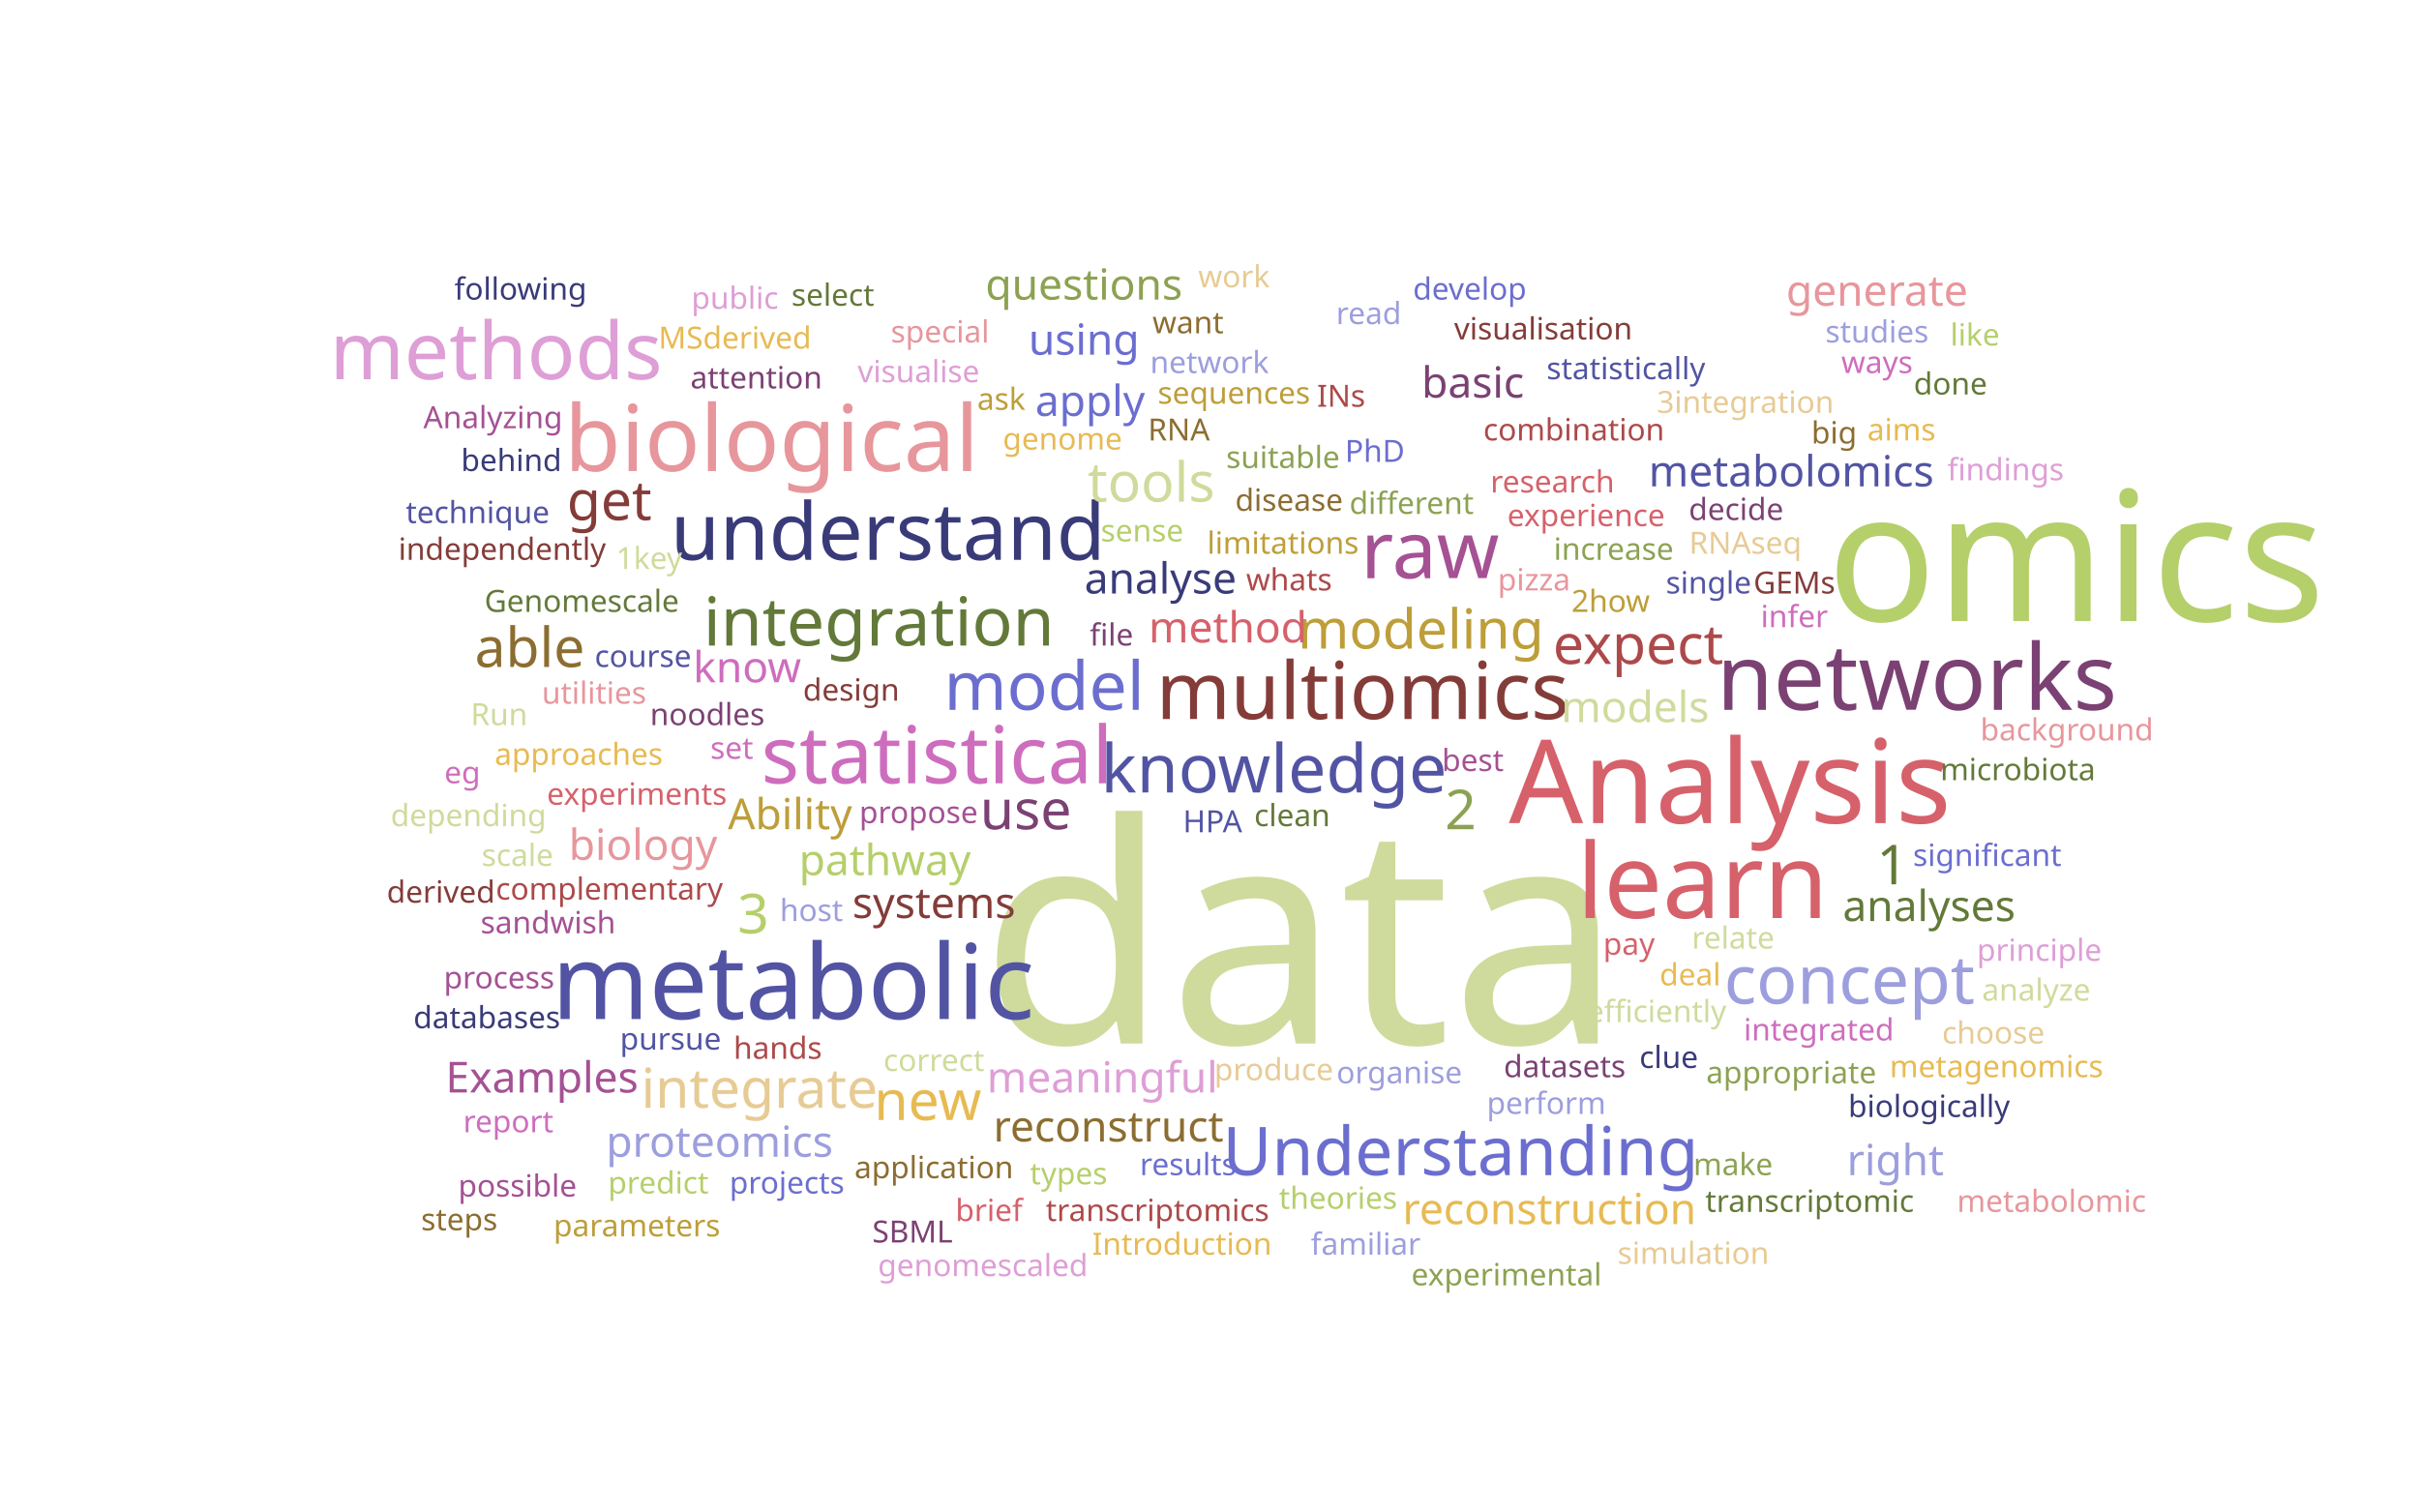
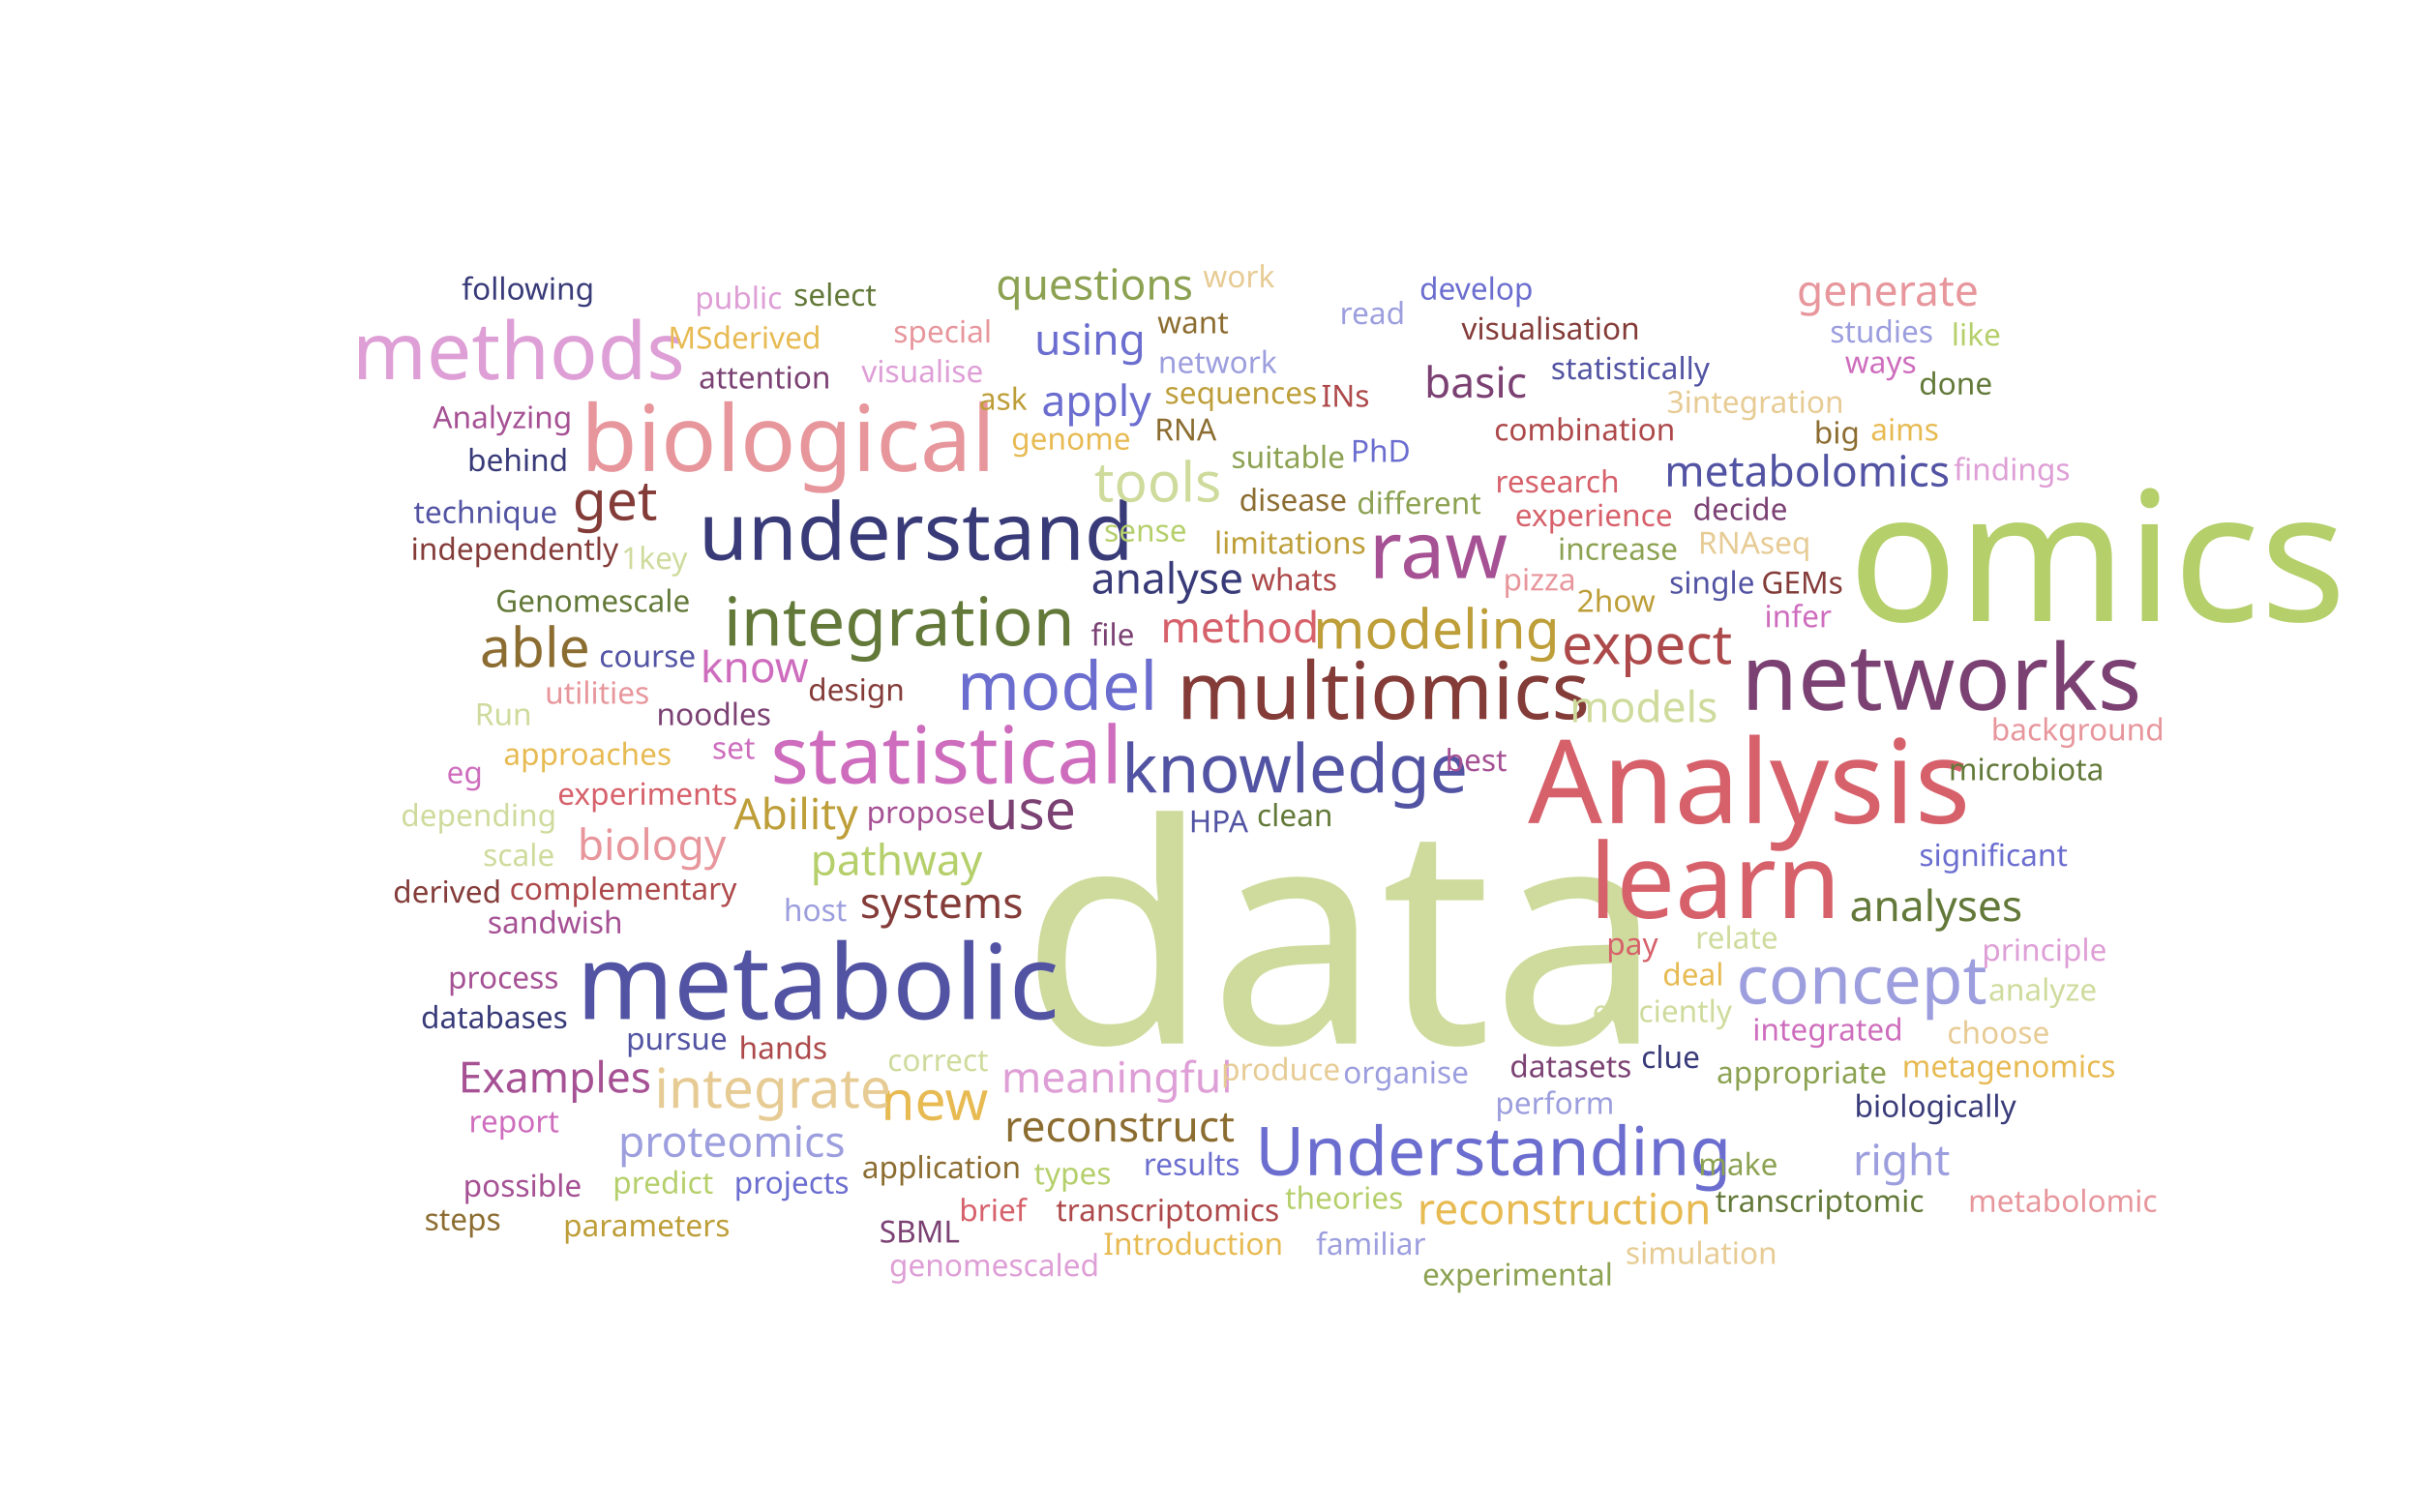
- <svg xmlns="http://www.w3.org/2000/svg" width="960" height="600" version="1.1">
-   <g />
+ <svg xmlns="http://www.w3.org/2000/svg" version="1.1" id="Layer_1" x="0px" y="0px" viewBox="0 0 960 600" style="enable-background:new 0 0 960 600;" xml:space="preserve">
+   <style type="text/css">
+ 	.st0{fill:#CEDB9C;}
+ 	.st1{font-family:'Impact';}
+ 	.st2{font-size:121.519px;}
+ 	.st3{fill:#6B6ECF;}
+ 	.st4{font-size:26.734px;}
+ 	.st5{fill:#9C9EDE;}
+ 	.st6{font-size:12.152px;}
+ 	.st7{fill:#637939;}
+ 	.st8{fill:#B5CF6B;}
+ 	.st9{font-size:71.696px;}
+ 	.st10{fill:#8C6D31;}
+ 	.st11{fill:#E7BA52;}
+ 	.st12{fill:#843C39;}
+ 	.st13{font-size:31.595px;}
+ 	.st14{fill:#D6616B;}
+ 	.st15{font-size:46.177px;}
+ 	.st16{fill:#E7969C;}
+ 	.st17{font-size:17.013px;}
+ 	.st18{fill:#7B4173;}
+ 	.st19{fill:#CE6DBD;}
+ 	.st20{fill:#5254A3;}
+ 	.st21{font-size:41.316px;}
+ 	.st22{font-size:36.456px;}
+ 	.st23{fill:#A55194;}
+ 	.st24{fill:#DE9ED6;}
+ 	.st25{fill:#393B79;}
+ 	.st26{font-size:21.873px;}
+ 	.st27{fill:#BD9E39;}
+ 	.st28{fill:#E7CB94;}
+ 	.st29{fill:#AD494A;}
+ 	.st30{fill:#8CA252;}
+ </style>
  <g transform="translate(480,300)scale(1.21519,1.21519)">
-     <text text-anchor="middle" transform="translate(30,94)" style="font-size: 100px; font-family: Impact; fill: rgb(206, 219, 156);">data</text>
-     <text text-anchor="middle" transform="translate(-54,-15)" style="font-size: 22px; font-family: Impact; fill: rgb(107, 110, 207);">model</text>
-     <text text-anchor="middle" transform="translate(0,-125)" style="font-size: 10px; font-family: Impact; fill: rgb(156, 158, 222);">network</text>
-     <text text-anchor="middle" transform="translate(-108,-36)" style="font-size: 22px; font-family: Impact; fill: rgb(99, 121, 57);">integration</text>
-     <text text-anchor="middle" transform="translate(283,-44)" style="font-size: 59px; font-family: Impact; fill: rgb(181, 207, 107);">omics</text>
-     <text text-anchor="middle" transform="translate(204,-102)" style="font-size: 10px; font-family: Impact; fill: rgb(140, 109, 49);">big</text>
-     <text text-anchor="middle" transform="translate(-48,-100)" style="font-size: 10px; font-family: Impact; fill: rgb(231, 186, 82);">genome</text>
-     <text text-anchor="middle" transform="translate(50,-12)" style="font-size: 26px; font-family: Impact; fill: rgb(132, 60, 57);">multiomics</text>
-     <text text-anchor="middle" transform="translate(170,22)" style="font-size: 38px; font-family: Impact; fill: rgb(214, 97, 107);">Analysis</text>
-     <text text-anchor="middle" transform="translate(-185,34)" style="font-size: 14px; font-family: Impact; fill: rgb(231, 150, 156);">biology</text>
-     <text text-anchor="middle" transform="translate(116,105)" style="font-size: 10px; font-family: Impact; fill: rgb(123, 65, 115);">datasets</text>
-     <text text-anchor="middle" transform="translate(199,93)" style="font-size: 10px; font-family: Impact; fill: rgb(206, 109, 189);">integrated</text>
-     <text text-anchor="middle" transform="translate(-136,86)" style="font-size: 34px; font-family: Impact; fill: rgb(82, 84, 163);">metabolic</text>
-     <text text-anchor="middle" transform="translate(196,149)" style="font-size: 10px; font-family: Impact; fill: rgb(99, 121, 57);">transcriptomic</text>
-     <text text-anchor="middle" transform="translate(257,105)" style="font-size: 10px; font-family: Impact; fill: rgb(231, 186, 82);">metagenomics</text>
-     <text text-anchor="middle" transform="translate(-160,131)" style="font-size: 14px; font-family: Impact; fill: rgb(156, 158, 222);">proteomics</text>
-     <text text-anchor="middle" transform="translate(-226,36)" style="font-size: 10px; font-family: Impact; fill: rgb(206, 219, 156);">scale</text>
-     <text text-anchor="middle" transform="translate(-90,53)" style="font-size: 14px; font-family: Impact; fill: rgb(132, 60, 57);">systems</text>
-     <text text-anchor="middle" transform="translate(161,53)rotate(0)" style="font-size: 34px; font-family: Impact; fill: rgb(214, 97, 107);">learn</text>
-     <text text-anchor="middle" transform="translate(-143,-93)rotate(0)" style="font-size: 30px; font-family: Impact; fill: rgb(231, 150, 156);">biological</text>
-     <text text-anchor="middle" transform="translate(231,-15)rotate(0)" style="font-size: 30px; font-family: Impact; fill: rgb(123, 65, 115);">networks</text>
-     <text text-anchor="middle" transform="translate(72,-58)rotate(0)" style="font-size: 26px; font-family: Impact; fill: rgb(165, 81, 148);">raw</text>
-     <text text-anchor="middle" transform="translate(-89,9)rotate(0)" style="font-size: 26px; font-family: Impact; fill: rgb(206, 109, 189);">statistical</text>
-     <text text-anchor="middle" transform="translate(-233,-123)rotate(0)" style="font-size: 26px; font-family: Impact; fill: rgb(222, 158, 214);">methods</text>
-     <text text-anchor="middle" transform="translate(-105,-64)rotate(0)" style="font-size: 26px; font-family: Impact; fill: rgb(57, 59, 121);">understand</text>
-     <text text-anchor="middle" transform="translate(140,87)rotate(0)" style="font-size: 26px; font-family: Impact; fill: rgb(82, 84, 163);" />
-     <text text-anchor="middle" transform="translate(21,12)rotate(0)" style="font-size: 22px; font-family: Impact; fill: rgb(82, 84, 163);">knowledge</text>
-     <text text-anchor="middle" transform="translate(82,137)rotate(0)" style="font-size: 22px; font-family: Impact; fill: rgb(107, 110, 207);">Understanding</text>
-     <text text-anchor="middle" transform="translate(209,81)rotate(0)" style="font-size: 22px; font-family: Impact; fill: rgb(156, 158, 222);">concept</text>
-     <text text-anchor="middle" transform="translate(223,42)rotate(0)" style="font-size: 18px; font-family: Impact; fill: rgb(99, 121, 57);">1</text>
-     <text text-anchor="middle" transform="translate(82,24)rotate(0)" style="font-size: 18px; font-family: Impact; fill: rgb(140, 162, 82);">2</text>
-     <text text-anchor="middle" transform="translate(-149,58)rotate(0)" style="font-size: 18px; font-family: Impact; fill: rgb(181, 207, 107);">3</text>
-     <text text-anchor="middle" transform="translate(-19,-83)rotate(0)" style="font-size: 18px; font-family: Impact; fill: rgb(206, 219, 156);">tools</text>
-     <text text-anchor="middle" transform="translate(-222,-29)rotate(0)" style="font-size: 18px; font-family: Impact; fill: rgb(140, 109, 49);">able</text>
-     <text text-anchor="middle" transform="translate(-60,24)rotate(0)" style="font-size: 18px; font-family: Impact; fill: rgb(123, 65, 115);">use</text>
-     <text text-anchor="middle" transform="translate(69,-35)rotate(0)" style="font-size: 18px; font-family: Impact; fill: rgb(189, 158, 57);">modeling</text>
-     <text text-anchor="middle" transform="translate(-92,119)rotate(0)" style="font-size: 18px; font-family: Impact; fill: rgb(231, 186, 82);">new</text>
-     <text text-anchor="middle" transform="translate(-147,115)rotate(0)" style="font-size: 18px; font-family: Impact; fill: rgb(231, 203, 148);">integrate</text>
-     <text text-anchor="middle" transform="translate(-196,-77)rotate(0)" style="font-size: 18px; font-family: Impact; fill: rgb(132, 60, 57);">get</text>
-     <text text-anchor="middle" transform="translate(140,-30)rotate(0)" style="font-size: 18px; font-family: Impact; fill: rgb(173, 73, 74);">expect</text>
-     <text text-anchor="middle" transform="translate(6,-37)rotate(0)" style="font-size: 14px; font-family: Impact; fill: rgb(214, 97, 107);">method</text>
-     <text text-anchor="middle" transform="translate(218,-147)rotate(0)" style="font-size: 14px; font-family: Impact; fill: rgb(231, 150, 156);">generate</text>
-     <text text-anchor="middle" transform="translate(86,-117)rotate(0)" style="font-size: 14px; font-family: Impact; fill: rgb(123, 65, 115);">basic</text>
-     <text text-anchor="middle" transform="translate(-218,110)rotate(0)" style="font-size: 14px; font-family: Impact; fill: rgb(165, 81, 148);">Examples</text>
-     <text text-anchor="middle" transform="translate(-151,-24)rotate(0)" style="font-size: 14px; font-family: Impact; fill: rgb(206, 109, 189);">know</text>
-     <text text-anchor="middle" transform="translate(-35,110)rotate(0)" style="font-size: 14px; font-family: Impact; fill: rgb(222, 158, 214);">meaningful</text>
-     <text text-anchor="middle" transform="translate(-16,-53)rotate(0)" style="font-size: 14px; font-family: Impact; fill: rgb(57, 59, 121);">analyse</text>
-     <text text-anchor="middle" transform="translate(-41,-131)rotate(0)" style="font-size: 14px; font-family: Impact; fill: rgb(107, 110, 207);">using</text>
-     <text text-anchor="middle" transform="translate(190,-88)rotate(0)" style="font-size: 14px; font-family: Impact; fill: rgb(82, 84, 163);">metabolomics</text>
-     <text text-anchor="middle" transform="translate(-39,-111)rotate(0)" style="font-size: 14px; font-family: Impact; fill: rgb(107, 110, 207);">apply</text>
-     <text text-anchor="middle" transform="translate(224,137)rotate(0)" style="font-size: 14px; font-family: Impact; fill: rgb(156, 158, 222);">right</text>
-     <text text-anchor="middle" transform="translate(235,54)rotate(0)" style="font-size: 14px; font-family: Impact; fill: rgb(99, 121, 57);">analyses</text>
-     <text text-anchor="middle" transform="translate(-41,-149)rotate(0)" style="font-size: 14px; font-family: Impact; fill: rgb(140, 162, 82);">questions</text>
-     <text text-anchor="middle" transform="translate(-106,39)rotate(0)" style="font-size: 14px; font-family: Impact; fill: rgb(181, 207, 107);">pathway</text>
-     <text text-anchor="middle" transform="translate(139,-11)rotate(0)" style="font-size: 14px; font-family: Impact; fill: rgb(206, 219, 156);">models</text>
-     <text text-anchor="middle" transform="translate(-33,126)rotate(0)" style="font-size: 14px; font-family: Impact; fill: rgb(140, 109, 49);">reconstruct</text>
-     <text text-anchor="middle" transform="translate(-137,24)rotate(0)" style="font-size: 14px; font-family: Impact; fill: rgb(189, 158, 57);">Ability</text>
-     <text text-anchor="middle" transform="translate(111,153)rotate(0)" style="font-size: 14px; font-family: Impact; fill: rgb(231, 186, 82);">reconstruction</text>
-     <text text-anchor="middle" transform="translate(256,94)rotate(0)" style="font-size: 10px; font-family: Impact; fill: rgb(231, 203, 148);">choose</text>
-     <text text-anchor="middle" transform="translate(109,-136)rotate(0)" style="font-size: 10px; font-family: Impact; fill: rgb(132, 60, 57);">visualisation</text>
-     <text text-anchor="middle" transform="translate(-141,99)rotate(0)" style="font-size: 10px; font-family: Impact; fill: rgb(173, 73, 74);">hands</text>
-     <text text-anchor="middle" transform="translate(123,-75)rotate(0)" style="font-size: 10px; font-family: Impact; fill: rgb(214, 97, 107);">experience</text>
-     <text text-anchor="middle" transform="translate(106,-54)rotate(0)" style="font-size: 10px; font-family: Impact; fill: rgb(231, 150, 156);">pizza</text>
-     <text text-anchor="middle" transform="translate(-164,-10)rotate(0)" style="font-size: 10px; font-family: Impact; fill: rgb(123, 65, 115);">noodles</text>
-     <text text-anchor="middle" transform="translate(-216,58)rotate(0)" style="font-size: 10px; font-family: Impact; fill: rgb(165, 81, 148);">sandwish</text>
-     <text text-anchor="middle" transform="translate(191,-42)rotate(0)" style="font-size: 10px; font-family: Impact; fill: rgb(206, 109, 189);">infer</text>
-     <text text-anchor="middle" transform="translate(260,-90)rotate(0)" style="font-size: 10px; font-family: Impact; fill: rgb(222, 158, 214);">findings</text>
-     <text text-anchor="middle" transform="translate(235,118)rotate(0)" style="font-size: 10px; font-family: Impact; fill: rgb(57, 59, 121);">biologically</text>
-     <text text-anchor="middle" transform="translate(136,-123)rotate(0)" style="font-size: 10px; font-family: Impact; fill: rgb(82, 84, 163);">statistically</text>
-     <text text-anchor="middle" transform="translate(254,36)rotate(0)" style="font-size: 10px; font-family: Impact; fill: rgb(107, 110, 207);">significant</text>
-     <text text-anchor="middle" transform="translate(218,-135)rotate(0)" style="font-size: 10px; font-family: Impact; fill: rgb(156, 158, 222);">studies</text>
-     <text text-anchor="middle" transform="translate(242,-118)rotate(0)" style="font-size: 10px; font-family: Impact; fill: rgb(99, 121, 57);">done</text>
-     <text text-anchor="middle" transform="translate(132,-64)rotate(0)" style="font-size: 10px; font-family: Impact; fill: rgb(140, 162, 82);">increase</text>
-     <text text-anchor="middle" transform="translate(42,148)rotate(0)" style="font-size: 10px; font-family: Impact; fill: rgb(181, 207, 107);">theories</text>
-     <text text-anchor="middle" transform="translate(-90,103)rotate(0)" style="font-size: 10px; font-family: Impact; fill: rgb(206, 219, 156);">correct</text>
-     <text text-anchor="middle" transform="translate(-90,138)rotate(0)" style="font-size: 10px; font-family: Impact; fill: rgb(140, 109, 49);">application</text>
-     <text text-anchor="middle" transform="translate(-226,144)rotate(0)" style="font-size: 10px; font-family: Impact; fill: rgb(165, 81, 148);">possible</text>
-     <text text-anchor="middle" transform="translate(24,-66)rotate(0)" style="font-size: 10px; font-family: Impact; fill: rgb(189, 158, 57);">limitations</text>
-     <text text-anchor="middle" transform="translate(-206,3)rotate(0)" style="font-size: 10px; font-family: Impact; fill: rgb(231, 186, 82);">approaches</text>
-     <text text-anchor="middle" transform="translate(21,106)rotate(0)" style="font-size: 10px; font-family: Impact; fill: rgb(231, 203, 148);">produce</text>
-     <text text-anchor="middle" transform="translate(-117,-18)rotate(0)" style="font-size: 10px; font-family: Impact; fill: rgb(132, 60, 57);">design</text>
-     <text text-anchor="middle" transform="translate(-196,47)rotate(0)" style="font-size: 10px; font-family: Impact; fill: rgb(173, 73, 74);">complementary</text>
-     <text text-anchor="middle" transform="translate(-187,16)rotate(0)" style="font-size: 10px; font-family: Impact; fill: rgb(214, 97, 107);">experiments</text>
-     <text text-anchor="middle" transform="translate(-201,-17)rotate(0)" style="font-size: 10px; font-family: Impact; fill: rgb(231, 150, 156);">utilities</text>
-     <text text-anchor="middle" transform="translate(-32,-36)rotate(0)" style="font-size: 10px; font-family: Impact; fill: rgb(123, 65, 115);">file</text>
-     <text text-anchor="middle" transform="translate(-232,76)rotate(0)" style="font-size: 10px; font-family: Impact; fill: rgb(165, 81, 148);">process</text>
-     <text text-anchor="middle" transform="translate(-229,123)rotate(0)" style="font-size: 10px; font-family: Impact; fill: rgb(206, 109, 189);">report</text>
-     <text text-anchor="middle" transform="translate(-95,-122)rotate(0)" style="font-size: 10px; font-family: Impact; fill: rgb(222, 158, 214);">visualise</text>
-     <text text-anchor="middle" transform="translate(150,102)rotate(0)" style="font-size: 10px; font-family: Impact; fill: rgb(57, 59, 121);">clue</text>
-     <text text-anchor="middle" transform="translate(-176,96)rotate(0)" style="font-size: 10px; font-family: Impact; fill: rgb(82, 84, 163);">pursue</text>
-     <text text-anchor="middle" transform="translate(-138,143)rotate(0)" style="font-size: 10px; font-family: Impact; fill: rgb(107, 110, 207);">projects</text>
-     <text text-anchor="middle" transform="translate(62,107)rotate(0)" style="font-size: 10px; font-family: Impact; fill: rgb(156, 158, 222);">organise</text>
-     <text text-anchor="middle" transform="translate(27,23)rotate(0)" style="font-size: 10px; font-family: Impact; fill: rgb(99, 121, 57);">clean</text>
-     <text text-anchor="middle" transform="translate(171,137)rotate(0)" style="font-size: 10px; font-family: Impact; fill: rgb(140, 162, 82);">make</text>
-     <text text-anchor="middle" transform="translate(-22,-70)rotate(0)" style="font-size: 10px; font-family: Impact; fill: rgb(181, 207, 107);">sense</text>
-     <text text-anchor="middle" transform="translate(171,63)rotate(0)" style="font-size: 10px; font-family: Impact; fill: rgb(206, 219, 156);">relate</text>
-     <text text-anchor="middle" transform="translate(26,-80)rotate(0)" style="font-size: 10px; font-family: Impact; fill: rgb(140, 109, 49);">disease</text>
-     <text text-anchor="middle" transform="translate(-187,157)rotate(0)" style="font-size: 10px; font-family: Impact; fill: rgb(189, 158, 57);">parameters</text>
-     <text text-anchor="middle" transform="translate(226,-103)rotate(0)" style="font-size: 10px; font-family: Impact; fill: rgb(231, 186, 82);">aims</text>
-     <text text-anchor="middle" transform="translate(8,-153)rotate(0)" style="font-size: 10px; font-family: Impact; fill: rgb(231, 203, 148);">work</text>
-     <text text-anchor="middle" transform="translate(-231,-64)rotate(0)" style="font-size: 10px; font-family: Impact; fill: rgb(132, 60, 57);">independently</text>
-     <text text-anchor="middle" transform="translate(146,87)rotate(0)" style="font-size: 10px; font-family: Impact; fill: rgb(206, 219, 156);">efficiently</text>
-     <text text-anchor="middle" transform="translate(26,-54)rotate(0)" style="font-size: 10px; font-family: Impact; fill: rgb(173, 73, 74);">whats</text>
-     <text text-anchor="middle" transform="translate(137,65)rotate(0)" style="font-size: 10px; font-family: Impact; fill: rgb(214, 97, 107);">pay</text>
-     <text text-anchor="middle" transform="translate(-88,-135)rotate(0)" style="font-size: 10px; font-family: Impact; fill: rgb(231, 150, 156);">special</text>
-     <text text-anchor="middle" transform="translate(-148,-120)rotate(0)" style="font-size: 10px; font-family: Impact; fill: rgb(123, 65, 115);">attention</text>
-     <text text-anchor="middle" transform="translate(-95,22)rotate(0)" style="font-size: 10px; font-family: Impact; fill: rgb(165, 81, 148);">propose</text>
-     <text text-anchor="middle" transform="translate(190,107)rotate(0)" style="font-size: 10px; font-family: Impact; fill: rgb(140, 162, 82);">appropriate</text>
-     <text text-anchor="middle" transform="translate(218,-125)rotate(0)" style="font-size: 10px; font-family: Impact; fill: rgb(206, 109, 189);">ways</text>
-     <text text-anchor="middle" transform="translate(-155,-146)rotate(0)" style="font-size: 10px; font-family: Impact; fill: rgb(222, 158, 214);">public</text>
-     <text text-anchor="middle" transform="translate(-236,89)rotate(0)" style="font-size: 10px; font-family: Impact; fill: rgb(57, 59, 121);">databases</text>
-     <text text-anchor="middle" transform="translate(119,-103)rotate(0)" style="font-size: 10px; font-family: Impact; fill: rgb(173, 73, 74);">combination</text>
-     <text text-anchor="middle" transform="translate(1,25)rotate(0)" style="font-size: 10px; font-family: Impact; fill: rgb(82, 84, 163);">HPA</text>
-     <text text-anchor="middle" transform="translate(54,-96)rotate(0)" style="font-size: 10px; font-family: Impact; fill: rgb(107, 110, 207);">PhD</text>
-     <text text-anchor="middle" transform="translate(163,-53)rotate(0)" style="font-size: 10px; font-family: Impact; fill: rgb(82, 84, 163);">single</text>
-     <text text-anchor="middle" transform="translate(51,163)rotate(0)" style="font-size: 10px; font-family: Impact; fill: rgb(156, 158, 222);">familiar</text>
-     <text text-anchor="middle" transform="translate(-205,-47)rotate(0)" style="font-size: 10px; font-family: Impact; fill: rgb(99, 121, 57);">Genomescale</text>
-     <text text-anchor="middle" transform="translate(110,117)rotate(0)" style="font-size: 10px; font-family: Impact; fill: rgb(156, 158, 222);">perform</text>
-     <text text-anchor="middle" transform="translate(66,-79)rotate(0)" style="font-size: 10px; font-family: Impact; fill: rgb(140, 162, 82);">different</text>
-     <text text-anchor="middle" transform="translate(-46,140)rotate(0)" style="font-size: 10px; font-family: Impact; fill: rgb(181, 207, 107);">types</text>
-     <text text-anchor="middle" transform="translate(-242,23)rotate(0)" style="font-size: 10px; font-family: Impact; fill: rgb(206, 219, 156);">depending</text>
-     <text text-anchor="middle" transform="translate(-7,-138)rotate(0)" style="font-size: 10px; font-family: Impact; fill: rgb(140, 109, 49);">want</text>
-     <text text-anchor="middle" transform="translate(-68,-113)rotate(0)" style="font-size: 10px; font-family: Impact; fill: rgb(189, 158, 57);">ask</text>
-     <text text-anchor="middle" transform="translate(-155,-133)rotate(0)" style="font-size: 10px; font-family: Impact; fill: rgb(231, 186, 82);">MSderived</text>
-     <text text-anchor="middle" transform="translate(175,-66)rotate(0)" style="font-size: 10px; font-family: Impact; fill: rgb(231, 203, 148);">RNAseq</text>
-     <text text-anchor="middle" transform="translate(-251,48)rotate(0)" style="font-size: 10px; font-family: Impact; fill: rgb(132, 60, 57);">derived</text>
-     <text text-anchor="middle" transform="translate(-17,152)rotate(0)" style="font-size: 10px; font-family: Impact; fill: rgb(173, 73, 74);">transcriptomics</text>
-     <text text-anchor="middle" transform="translate(112,-86)rotate(0)" style="font-size: 10px; font-family: Impact; fill: rgb(214, 97, 107);">research</text>
-     <text text-anchor="middle" transform="translate(275,149)rotate(0)" style="font-size: 10px; font-family: Impact; fill: rgb(231, 150, 156);">metabolomic</text>
-     <text text-anchor="middle" transform="translate(172,-77)rotate(0)" style="font-size: 10px; font-family: Impact; fill: rgb(123, 65, 115);">decide</text>
-     <text text-anchor="middle" transform="translate(86,5)rotate(0)" style="font-size: 10px; font-family: Impact; fill: rgb(165, 81, 148);">best</text>
-     <text text-anchor="middle" transform="translate(-156,1)rotate(0)" style="font-size: 10px; font-family: Impact; fill: rgb(206, 109, 189);">set</text>
-     <text text-anchor="middle" transform="translate(271,67)rotate(0)" style="font-size: 10px; font-family: Impact; fill: rgb(222, 158, 214);">principle</text>
-     <text text-anchor="middle" transform="translate(-228,-93)rotate(0)" style="font-size: 10px; font-family: Impact; fill: rgb(57, 59, 121);">behind</text>
-     <text text-anchor="middle" transform="translate(-239,-76)rotate(0)" style="font-size: 10px; font-family: Impact; fill: rgb(82, 84, 163);">technique</text>
-     <text text-anchor="middle" transform="translate(-7,137)rotate(0)" style="font-size: 10px; font-family: Impact; fill: rgb(107, 110, 207);">results</text>
-     <text text-anchor="middle" transform="translate(52,-141)rotate(0)" style="font-size: 10px; font-family: Impact; fill: rgb(156, 158, 222);">read</text>
-     <text text-anchor="middle" transform="translate(-232,-10)rotate(0)" style="font-size: 10px; font-family: Impact; fill: rgb(206, 219, 156);">Run</text>
-     <text text-anchor="middle" transform="translate(-123,-147)rotate(0)" style="font-size: 10px; font-family: Impact; fill: rgb(99, 121, 57);">select</text>
-     <text text-anchor="middle" transform="translate(24,-94)rotate(0)" style="font-size: 10px; font-family: Impact; fill: rgb(140, 162, 82);">suitable</text>
-     <text text-anchor="middle" transform="translate(250,-134)rotate(0)" style="font-size: 10px; font-family: Impact; fill: rgb(181, 207, 107);">like</text>
-     <text text-anchor="middle" transform="translate(270,80)rotate(0)" style="font-size: 10px; font-family: Impact; fill: rgb(206, 219, 156);">analyze</text>
-     <text text-anchor="middle" transform="translate(-10,-103)rotate(0)" style="font-size: 10px; font-family: Impact; fill: rgb(140, 109, 49);">RNA</text>
-     <text text-anchor="middle" transform="translate(8,-115)rotate(0)" style="font-size: 10px; font-family: Impact; fill: rgb(189, 158, 57);">sequences</text>
-     <text text-anchor="middle" transform="translate(-9,163)rotate(0)" style="font-size: 10px; font-family: Impact; fill: rgb(231, 186, 82);">Introduction</text>
-     <text text-anchor="middle" transform="translate(158,166)rotate(0)" style="font-size: 10px; font-family: Impact; fill: rgb(231, 203, 148);">simulation</text>
-     <text text-anchor="middle" transform="translate(191,-53)rotate(0)" style="font-size: 10px; font-family: Impact; fill: rgb(132, 60, 57);">GEMs</text>
-     <text text-anchor="middle" transform="translate(43,-114)rotate(0)" style="font-size: 10px; font-family: Impact; fill: rgb(173, 73, 74);">INs</text>
-     <text text-anchor="middle" transform="translate(-72,152)rotate(0)" style="font-size: 10px; font-family: Impact; fill: rgb(214, 97, 107);">brief</text>
-     <text text-anchor="middle" transform="translate(280,-5)rotate(0)" style="font-size: 10px; font-family: Impact; fill: rgb(231, 150, 156);">background</text>
-     <text text-anchor="middle" transform="translate(-97,159)rotate(0)" style="font-size: 10px; font-family: Impact; fill: rgb(123, 65, 115);">SBML</text>
-     <text text-anchor="middle" transform="translate(-234,-107)rotate(0)" style="font-size: 10px; font-family: Impact; fill: rgb(165, 81, 148);">Analyzing</text>
-     <text text-anchor="middle" transform="translate(-244,9)rotate(0)" style="font-size: 10px; font-family: Impact; fill: rgb(206, 109, 189);">eg</text>
-     <text text-anchor="middle" transform="translate(-74,170)rotate(0)" style="font-size: 10px; font-family: Impact; fill: rgb(222, 158, 214);">genomescaled</text>
-     <text text-anchor="middle" transform="translate(-225,-149)rotate(0)" style="font-size: 10px; font-family: Impact; fill: rgb(57, 59, 121);">following</text>
-     <text text-anchor="middle" transform="translate(-185,-29)rotate(0)" style="font-size: 10px; font-family: Impact; fill: rgb(82, 84, 163);">course</text>
-     <text text-anchor="middle" transform="translate(85,-149)rotate(0)" style="font-size: 10px; font-family: Impact; fill: rgb(107, 110, 207);">develop</text>
-     <text text-anchor="middle" transform="translate(-130,54)rotate(0)" style="font-size: 10px; font-family: Impact; fill: rgb(156, 158, 222);">host</text>
-     <text text-anchor="middle" transform="translate(264,8)rotate(0)" style="font-size: 10px; font-family: Impact; fill: rgb(99, 121, 57);">microbiota</text>
-     <text text-anchor="middle" transform="translate(97,173)rotate(0)" style="font-size: 10px; font-family: Impact; fill: rgb(140, 162, 82);">experimental</text>
-     <text text-anchor="middle" transform="translate(-180,143)rotate(0)" style="font-size: 10px; font-family: Impact; fill: rgb(181, 207, 107);">predict</text>
-     <text text-anchor="middle" transform="translate(-183,-61)rotate(0)" style="font-size: 10px; font-family: Impact; fill: rgb(206, 219, 156);">1key</text>
-     <text text-anchor="middle" transform="translate(-245,155)rotate(0)" style="font-size: 10px; font-family: Impact; fill: rgb(140, 109, 49);">steps</text>
-     <text text-anchor="middle" transform="translate(131,-47)rotate(0)" style="font-size: 10px; font-family: Impact; fill: rgb(189, 158, 57);">2how</text>
-     <text text-anchor="middle" transform="translate(157,75)rotate(0)" style="font-size: 10px; font-family: Impact; fill: rgb(231, 186, 82);">deal</text>
-     <text text-anchor="middle" transform="translate(175,-112)rotate(0)" style="font-size: 10px; font-family: Impact; fill: rgb(231, 203, 148);">3integration</text>
+     <text transform="matrix(0.8229 0 0 0.8229 -61.6014 93.9999)" class="st0 st1 st2">data</text>
+     <text transform="matrix(0.8229 0 0 0.8229 -82.456 -15.0004)" class="st3 st1 st4">model</text>
+     <text transform="matrix(0.8229 0 0 0.8229 -16.7774 -125.0004)" class="st5 st1 st6">network</text>
+     <text transform="matrix(0.8229 0 0 0.8229 -158.6654 -36)" class="st7 st1 st4">integration</text>
+     <text transform="matrix(0.8229 0 0 0.8229 208.6166 -44.0002)" class="st8 st1 st9">omics</text>
+     <text transform="matrix(0.8229 0 0 0.8229 197.4397 -102.0001)" class="st10 st1 st6">big</text>
+     <text transform="matrix(0.8229 0 0 0.8229 -64.7307 -100.0003)" class="st11 st1 st6">genome</text>
+     <text transform="matrix(0.8229 0 0 0.8229 -10.677 -12.0004)" class="st12 st1 st13">multiomics</text>
+     <text transform="matrix(0.8229 0 0 0.8229 104.029 21.9995)" class="st14 st1 st15">Analysis</text>
+     <text transform="matrix(0.8229 0 0 0.8229 -206.3962 34.0001)" class="st16 st1 st17">biology</text>
+     <text transform="matrix(0.8229 0 0 0.8229 98.0532 105)" class="st18 st1 st6">datasets</text>
+     <text transform="matrix(0.8229 0 0 0.8229 177.357 92.9994)" class="st19 st1 st6">integrated</text>
+     <text transform="matrix(0.8229 0 0 0.8229 -206.7887 85.9998)" class="st20 st1 st21">metabolic</text>
+     <text transform="matrix(0.8229 0 0 0.8229 165.1941 148.9995)" class="st7 st1 st6">transcriptomic</text>
+     <text transform="matrix(0.8229 0 0 0.8229 226.1751 105)" class="st11 st1 st6">metagenomics</text>
+     <text transform="matrix(0.8229 0 0 0.8229 -193.0788 130.9998)" class="st5 st1 st17">proteomics</text>
+     <text transform="matrix(0.8229 0 0 0.8229 -237.2716 35.9995)" class="st0 st1 st6">scale</text>
+     <text transform="matrix(0.8229 0 0 0.8229 -114.1307 52.9995)" class="st12 st1 st17">systems</text>
+     <text transform="matrix(0.8229 0 0 0.8229 124.1117 52.9995)" class="st14 st1 st21">learn</text>
+     <text transform="matrix(0.8229 0 0 0.8229 -205.3217 -93.0003)" class="st16 st1 st22">biological</text>
+     <text transform="matrix(0.8229 0 0 0.8229 173.6073 -15.0004)" class="st18 st1 st22">networks</text>
+     <text transform="matrix(0.8229 0 0 0.8229 52.0937 -58.0002)" class="st23 st1 st13">raw</text>
+     <text transform="matrix(0.8229 0 0 0.8229 -143.3358 9)" class="st19 st1 st13">statistical</text>
+     <text transform="matrix(0.8229 0 0 0.8229 -279.9596 -123.0001)" class="st24 st1 st13">methods</text>
+     <text transform="matrix(0.8229 0 0 0.8229 -166.8259 -64.0001)" class="st25 st1 st13">understand</text>
+     <text transform="matrix(0.8229 0 0 0.8229 -28.6767 12)" class="st20 st1 st4">knowledge</text>
+     <text transform="matrix(0.8229 0 0 0.8229 14.9475 136.9997)" class="st3 st1 st4">Understanding</text>
+     <text transform="matrix(0.8229 0 0 0.8229 172.0579 80.9996)" class="st5 st1 st4">concept</text>
+     <text transform="matrix(0.8229 0 0 0.8229 -37.646 -83.0003)" class="st0 st1 st26">tools</text>
+     <text transform="matrix(0.8229 0 0 0.8229 -238.2769 -29.0004)" class="st10 st1 st26">able</text>
+     <text transform="matrix(0.8229 0 0 0.8229 -73.5393 23.9998)" class="st18 st1 st26">use</text>
+     <text transform="matrix(0.8229 0 0 0.8229 33.8794 -35.0003)" class="st27 st1 st26">modeling</text>
+     <text transform="matrix(0.8229 0 0 0.8229 -107.3324 119)" class="st11 st1 st26">new</text>
+     <text transform="matrix(0.8229 0 0 0.8229 -181.2815 114.9995)" class="st28 st1 st26">integrate</text>
+     <text transform="matrix(0.8229 0 0 0.8229 -208.0098 -77.0004)" class="st12 st1 st26">get</text>
+     <text transform="matrix(0.8229 0 0 0.8229 115.0307 -30.0001)" class="st29 st1 st26">expect</text>
+     <text transform="matrix(0.8229 0 0 0.8229 -15.9906 -37.0001)" class="st14 st1 st17">method</text>
+     <text transform="matrix(0.8229 0 0 0.8229 191.8079 -147.0001)" class="st16 st1 st17">generate</text>
+     <text transform="matrix(0.8229 0 0 0.8229 70.1617 -117.0003)" class="st18 st1 st17">basic</text>
+     <text transform="matrix(0.8229 0 0 0.8229 -245.2922 109.9994)" class="st23 st1 st17">Examples</text>
+     <text transform="matrix(0.8229 0 0 0.8229 -166.2713 -24.0002)" class="st19 st1 st17">know</text>
+     <text transform="matrix(0.8229 0 0 0.8229 -67.9694 109.9994)" class="st24 st1 st17">meaningful</text>
+     <text transform="matrix(0.8229 0 0 0.8229 -38.6441 -53)" class="st25 st1 st17">analyse</text>
+     <text transform="matrix(0.8229 0 0 0.8229 -57.1598 -131.0003)" class="st3 st1 st17">using</text>
+     <text transform="matrix(0.8229 0 0 0.8229 148.5815 -88.0001)" class="st20 st1 st17">metabolomics</text>
+     <text transform="matrix(0.8229 0 0 0.8229 -54.8489 -111.0004)" class="st3 st1 st17">apply</text>
+     <text transform="matrix(0.8229 0 0 0.8229 210.1475 136.9997)" class="st5 st1 st17">right</text>
+     <text transform="matrix(0.8229 0 0 0.8229 209.061 54)" class="st7 st1 st17">analyses</text>
+     <text transform="matrix(0.8229 0 0 0.8229 -69.7414 -149)" class="st30 st1 st17">questions</text>
+     <text transform="matrix(0.8229 0 0 0.8229 -130.3117 39.0003)" class="st8 st1 st17">pathway</text>
+     <text transform="matrix(0.8229 0 0 0.8229 117.5967 -10.9999)" class="st0 st1 st17">models</text>
+     <text transform="matrix(0.8229 0 0 0.8229 -66.9713 125.9996)" class="st10 st1 st17">reconstruct</text>
+     <text transform="matrix(0.8229 0 0 0.8229 -155.3544 23.9998)" class="st27 st1 st17">Ability</text>
+     <text transform="matrix(0.8229 0 0 0.8229 67.8721 153)" class="st11 st1 st17">reconstruction</text>
+     <text transform="matrix(0.8229 0 0 0.8229 240.8855 93.9999)" class="st28 st1 st6">choose</text>
+     <text transform="matrix(0.8229 0 0 0.8229 82.2836 -136.0005)" class="st12 st1 st6">visualisation</text>
+     <text transform="matrix(0.8229 0 0 0.8229 -153.705 99.0001)" class="st29 st1 st6">hands</text>
+     <text transform="matrix(0.8229 0 0 0.8229 99.765 -75.0002)" class="st14 st1 st6">experience</text>
+     <text transform="matrix(0.8229 0 0 0.8229 95.9148 -54.0001)" class="st16 st1 st6">pizza</text>
+     <text transform="matrix(0.8229 0 0 0.8229 -180.6037 -10.0002)" class="st18 st1 st6">noodles</text>
+     <text transform="matrix(0.8229 0 0 0.8229 -235.7752 57.9997)" class="st23 st1 st6">sandwish</text>
+     <text transform="matrix(0.8229 0 0 0.8229 181.2249 -41.9999)" class="st19 st1 st6">infer</text>
+     <text transform="matrix(0.8229 0 0 0.8229 243.0425 -89.9999)" class="st24 st1 st6">findings</text>
+     <text transform="matrix(0.8229 0 0 0.8229 210.6152 117.9995)" class="st25 st1 st6">biologically</text>
+     <text transform="matrix(0.8229 0 0 0.8229 111.4907 -123.0001)" class="st20 st1 st6">statistically</text>
+     <text transform="matrix(0.8229 0 0 0.8229 231.7539 35.9995)" class="st3 st1 st6">significant</text>
+     <text transform="matrix(0.8229 0 0 0.8229 202.6336 -134.9999)" class="st5 st1 st6">studies</text>
+     <text transform="matrix(0.8229 0 0 0.8229 231.6751 -118)" class="st7 st1 st6">done</text>
+     <text transform="matrix(0.8229 0 0 0.8229 113.7674 -64.0001)" class="st30 st1 st6">increase</text>
+     <text transform="matrix(0.8229 0 0 0.8229 24.6762 147.9998)" class="st8 st1 st6">theories</text>
+     <text transform="matrix(0.8229 0 0 0.8229 -105.1609 102.9997)" class="st0 st1 st6">correct</text>
+     <text transform="matrix(0.8229 0 0 0.8229 -113.5058 137.9994)" class="st10 st1 st6">application</text>
+     <text transform="matrix(0.8229 0 0 0.8229 -243.7513 144.0001)" class="st23 st1 st6">possible</text>
+     <text transform="matrix(0.8229 0 0 0.8229 1.5759 -66.0003)" class="st27 st1 st6">limitations</text>
+     <text transform="matrix(0.8229 0 0 0.8229 -230.5774 3.0001)" class="st11 st1 st6">approaches</text>
+     <text transform="matrix(0.8229 0 0 0.8229 3.8197 105.9997)" class="st28 st1 st6">produce</text>
+     <text transform="matrix(0.8229 0 0 0.8229 -131.0844 -18.0003)" class="st12 st1 st6">design</text>
+     <text transform="matrix(0.8229 0 0 0.8229 -228.5948 46.9996)" class="st29 st1 st6">complementary</text>
+     <text transform="matrix(0.8229 0 0 0.8229 -212.9373 15.9996)" class="st14 st1 st6">experiments</text>
+     <text transform="matrix(0.8229 0 0 0.8229 -217.0471 -17.0002)" class="st16 st1 st6">utilities</text>
+     <text transform="matrix(0.8229 0 0 0.8229 -38.7406 -36)" class="st18 st1 st6">file</text>
+     <text transform="matrix(0.8229 0 0 0.8229 -248.6771 75.9994)" class="st23 st1 st6">process</text>
+     <text transform="matrix(0.8229 0 0 0.8229 -241.9001 122.9997)" class="st19 st1 st6">report</text>
+     <text transform="matrix(0.8229 0 0 0.8229 -113.6887 -122.0004)" class="st24 st1 st6">visualise</text>
+     <text transform="matrix(0.8229 0 0 0.8229 140.9888 102)" class="st25 st1 st6">clue</text>
+     <text transform="matrix(0.8229 0 0 0.8229 -190.5188 96.0001)" class="st20 st1 st6">pursue</text>
+     <text transform="matrix(0.8229 0 0 0.8229 -155.2459 142.9996)" class="st3 st1 st6">projects</text>
+     <text transform="matrix(0.8229 0 0 0.8229 43.6483 107.0002)" class="st5 st1 st6">organise</text>
+     <text transform="matrix(0.8229 0 0 0.8229 15.4667 23)" class="st7 st1 st6">clean</text>
+     <text transform="matrix(0.8229 0 0 0.8229 159.6796 136.9997)" class="st30 st1 st6">make</text>
+     <text transform="matrix(0.8229 0 0 0.8229 -34.4339 -70)" class="st8 st1 st6">sense</text>
+     <text transform="matrix(0.8229 0 0 0.8229 158.6855 62.9999)" class="st0 st1 st6">relate</text>
+     <text transform="matrix(0.8229 0 0 0.8229 9.6942 -80.0003)" class="st10 st1 st6">disease</text>
+     <text transform="matrix(0.8229 0 0 0.8229 -211.0572 156.9996)" class="st27 st1 st6">parameters</text>
+     <text transform="matrix(0.8229 0 0 0.8229 215.9023 -103.0002)" class="st11 st1 st6">aims</text>
+     <text transform="matrix(0.8229 0 0 0.8229 -2.083 -153.0004)" class="st28 st1 st6">work</text>
+     <text transform="matrix(0.8229 0 0 0.8229 -260.8067 -64.0001)" class="st12 st1 st6">independently</text>
+     <text transform="matrix(0.8229 0 0 0.8229 125.0359 86.9995)" class="st0 st1 st6">efficiently</text>
+     <text transform="matrix(0.8229 0 0 0.8229 13.6368 -54.0001)" class="st29 st1 st6">whats</text>
+     <text transform="matrix(0.8229 0 0 0.8229 129.6439 65.0001)" class="st14 st1 st6">pay</text>
+     <text transform="matrix(0.8229 0 0 0.8229 -103.2367 -134.9999)" class="st16 st1 st6">special</text>
+     <text transform="matrix(0.8229 0 0 0.8229 -166.8013 -120.0002)" class="st18 st1 st6">attention</text>
+     <text transform="matrix(0.8229 0 0 0.8229 -112.0018 21.9995)" class="st23 st1 st6">propose</text>
+     <text transform="matrix(0.8229 0 0 0.8229 165.5911 107.0002)" class="st30 st1 st6">appropriate</text>
+     <text transform="matrix(0.8229 0 0 0.8229 207.5389 -125.0004)" class="st19 st1 st6">ways</text>
+     <text transform="matrix(0.8229 0 0 0.8229 -168.0172 -146)" class="st24 st1 st6">public</text>
+     <text transform="matrix(0.8229 0 0 0.8229 -257.5403 88.9997)" class="st25 st1 st6">databases</text>
+     <text transform="matrix(0.8229 0 0 0.8229 92.9502 -103.0002)" class="st29 st1 st6">combination</text>
+     <text transform="matrix(0.8229 0 0 0.8229 -6.6999 24.9995)" class="st20 st1 st6">HPA</text>
+     <text transform="matrix(0.8229 0 0 0.8229 46.1074 -96.0002)" class="st3 st1 st6">PhD</text>
+     <text transform="matrix(0.8229 0 0 0.8229 150.1437 -53)" class="st20 st1 st6">single</text>
+     <text transform="matrix(0.8229 0 0 0.8229 34.7626 162.9995)" class="st5 st1 st6">familiar</text>
+     <text transform="matrix(0.8229 0 0 0.8229 -233.1663 -47.0001)" class="st7 st1 st6">Genomescale</text>
+     <text transform="matrix(0.8229 0 0 0.8229 93.3231 116.9998)" class="st5 st1 st6">perform</text>
+     <text transform="matrix(0.8229 0 0 0.8229 48.102 -79.0002)" class="st30 st1 st6">different</text>
+     <text transform="matrix(0.8229 0 0 0.8229 -57.3695 139.9996)" class="st8 st1 st6">types</text>
+     <text transform="matrix(0.8229 0 0 0.8229 -264.0943 23)" class="st0 st1 st6">depending</text>
+     <text transform="matrix(0.8229 0 0 0.8229 -17.0048 -137.9999)" class="st10 st1 st6">want</text>
+     <text transform="matrix(0.8229 0 0 0.8229 -75.2631 -113.0002)" class="st27 st1 st6">ask</text>
+     <text transform="matrix(0.8229 0 0 0.8229 -176.821 -133.0001)" class="st11 st1 st6">MSderived</text>
+     <text transform="matrix(0.8229 0 0 0.8229 159.5606 -66.0003)" class="st28 st1 st6">RNAseq</text>
+     <text transform="matrix(0.8229 0 0 0.8229 -266.6515 47.9993)" class="st12 st1 st6">derived</text>
+     <text transform="matrix(0.8229 0 0 0.8229 -50.1589 151.9995)" class="st29 st1 st6">transcriptomics</text>
+     <text transform="matrix(0.8229 0 0 0.8229 93.3432 -86.0002)" class="st14 st1 st6">research</text>
+     <text transform="matrix(0.8229 0 0 0.8229 247.7686 148.9995)" class="st16 st1 st6">metabolomic</text>
+     <text transform="matrix(0.8229 0 0 0.8229 157.8497 -77.0004)" class="st18 st1 st6">decide</text>
+     <text transform="matrix(0.8229 0 0 0.8229 76.9692 4.9995)" class="st23 st1 st6">best</text>
+     <text transform="matrix(0.8229 0 0 0.8229 -162.4328 0.9999)" class="st19 st1 st6">set</text>
+     <text transform="matrix(0.8229 0 0 0.8229 252.2673 66.9996)" class="st24 st1 st6">principle</text>
+     <text transform="matrix(0.8229 0 0 0.8229 -242.3554 -93.0003)" class="st25 st1 st6">behind</text>
+     <text transform="matrix(0.8229 0 0 0.8229 -259.9155 -75.9999)" class="st20 st1 st6">technique</text>
+     <text transform="matrix(0.8229 0 0 0.8229 -21.5582 136.9997)" class="st3 st1 st6">results</text>
+     <text transform="matrix(0.8229 0 0 0.8229 42.5369 -141.0002)" class="st5 st1 st6">read</text>
+     <text transform="matrix(0.8229 0 0 0.8229 -239.9196 -10.0002)" class="st0 st1 st6">Run</text>
+     <text transform="matrix(0.8229 0 0 0.8229 -135.8319 -147.0001)" class="st7 st1 st6">select</text>
+     <text transform="matrix(0.8229 0 0 0.8229 7.0985 -94.0004)" class="st30 st1 st6">suitable</text>
+     <text transform="matrix(0.8229 0 0 0.8229 242.3144 -134.0002)" class="st8 st1 st6">like</text>
+     <text transform="matrix(0.8229 0 0 0.8229 254.3994 79.9999)" class="st0 st1 st6">analyze</text>
+     <text transform="matrix(0.8229 0 0 0.8229 -17.9394 -103.0002)" class="st10 st1 st6">RNA</text>
+     <text transform="matrix(0.8229 0 0 0.8229 -14.6662 -115)" class="st27 st1 st6">sequences</text>
+     <text transform="matrix(0.8229 0 0 0.8229 -34.671 162.9995)" class="st11 st1 st6">Introduction</text>
+     <text transform="matrix(0.8229 0 0 0.8229 135.8568 165.9995)" class="st28 st1 st6">simulation</text>
+     <text transform="matrix(0.8229 0 0 0.8229 180.2284 -53)" class="st12 st1 st6">GEMs</text>
+     <text transform="matrix(0.8229 0 0 0.8229 36.4984 -114.0003)" class="st29 st1 st6">INs</text>
+     <text transform="matrix(0.8229 0 0 0.8229 -81.758 151.9995)" class="st14 st1 st6">brief</text>
+     <text transform="matrix(0.8229 0 0 0.8229 255.2568 -5)" class="st16 st1 st6">background</text>
+     <text transform="matrix(0.8229 0 0 0.8229 -107.8322 158.9999)" class="st18 st1 st6">SBML</text>
+     <text transform="matrix(0.8229 0 0 0.8229 -253.6407 -106.9999)" class="st23 st1 st6">Analyzing</text>
+     <text transform="matrix(0.8229 0 0 0.8229 -249.1488 9)" class="st19 st1 st6">eg</text>
+     <text transform="matrix(0.8229 0 0 0.8229 -104.6004 169.9999)" class="st24 st1 st6">genomescaled</text>
+     <text transform="matrix(0.8229 0 0 0.8229 -244.221 -149)" class="st25 st1 st6">following</text>
+     <text transform="matrix(0.8229 0 0 0.8229 -199.3407 -29.0004)" class="st20 st1 st6">course</text>
+     <text transform="matrix(0.8229 0 0 0.8229 68.5842 -149)" class="st3 st1 st6">develop</text>
+     <text transform="matrix(0.8229 0 0 0.8229 -139.0528 54)" class="st5 st1 st6">host</text>
+     <text transform="matrix(0.8229 0 0 0.8229 241.3902 7.9995)" class="st7 st1 st6">microbiota</text>
+     <text transform="matrix(0.8229 0 0 0.8229 69.5268 172.9999)" class="st30 st1 st6">experimental</text>
+     <text transform="matrix(0.8229 0 0 0.8229 -194.9047 142.9996)" class="st8 st1 st6">predict</text>
+     <text transform="matrix(0.8229 0 0 0.8229 -192.0916 -61.0001)" class="st0 st1 st6">1key</text>
+     <text transform="matrix(0.8229 0 0 0.8229 -256.3815 154.9994)" class="st10 st1 st6">steps</text>
+     <text transform="matrix(0.8229 0 0 0.8229 119.9674 -47.0001)" class="st27 st1 st6">2how</text>
+     <text transform="matrix(0.8229 0 0 0.8229 147.957 74.9997)" class="st11 st1 st6">deal</text>
+     <text transform="matrix(0.8229 0 0 0.8229 149.3192 -112.0001)" class="st28 st1 st6">3integration</text>
  </g>
</svg>
